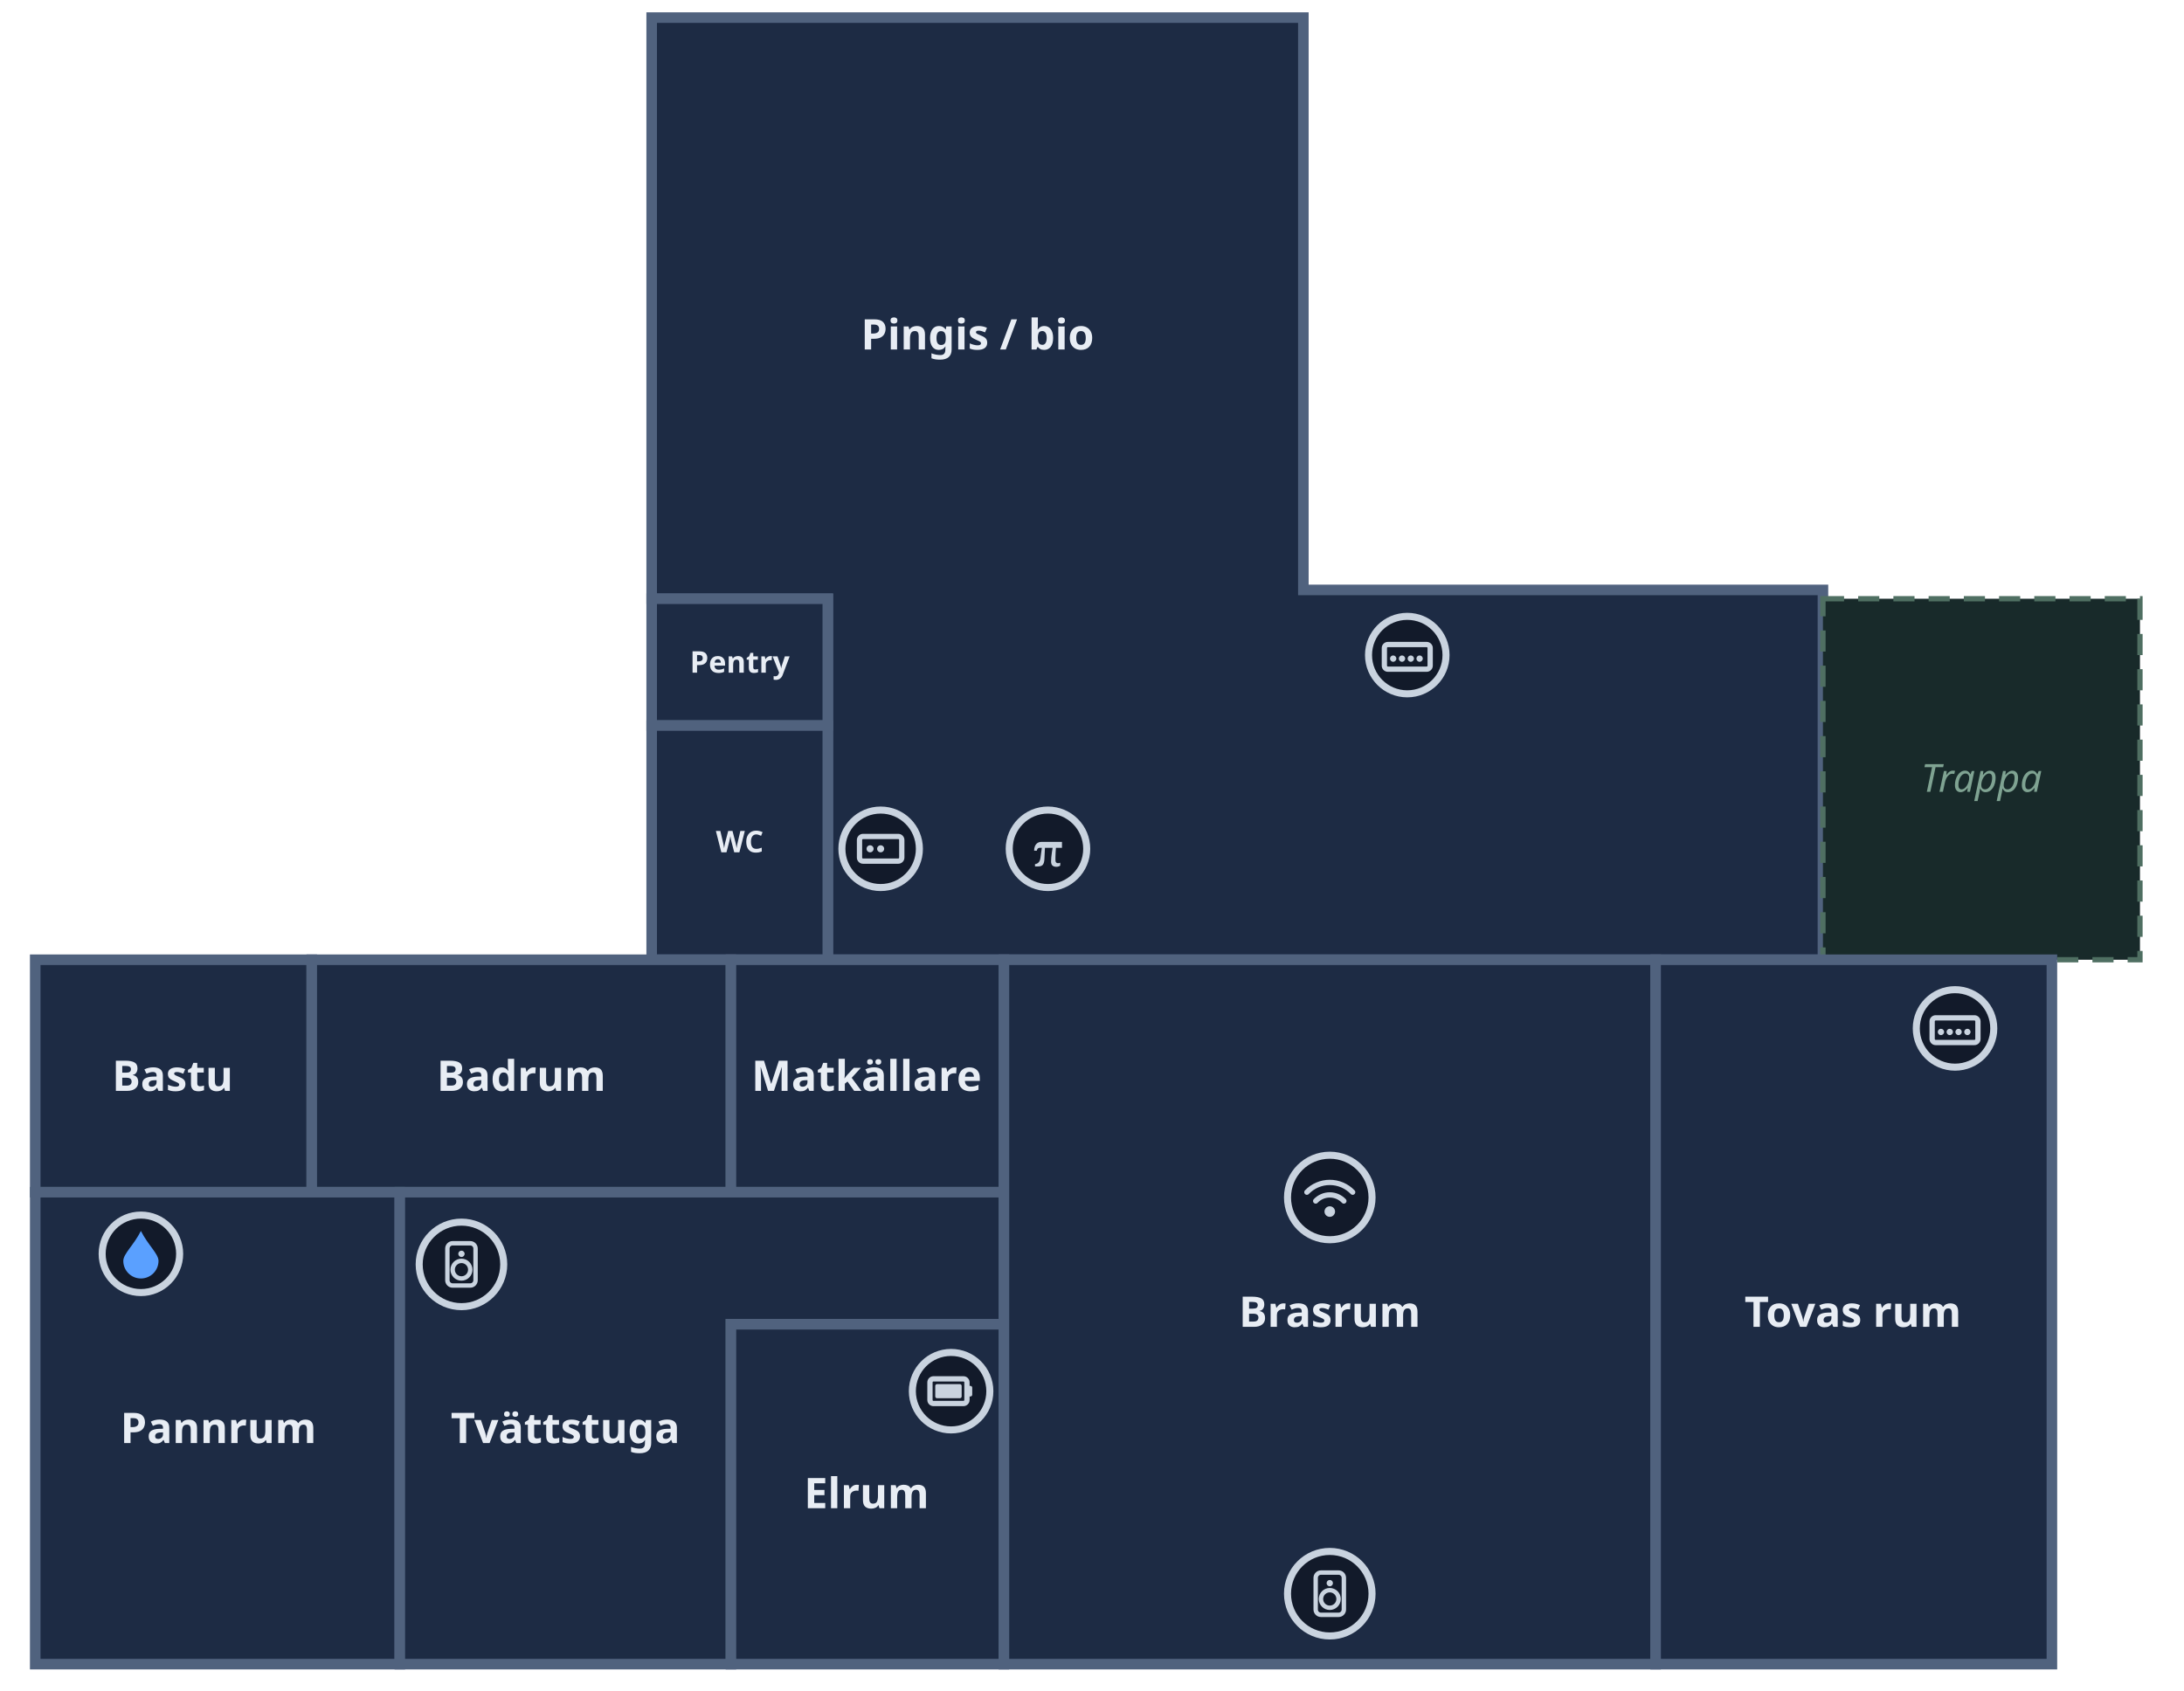
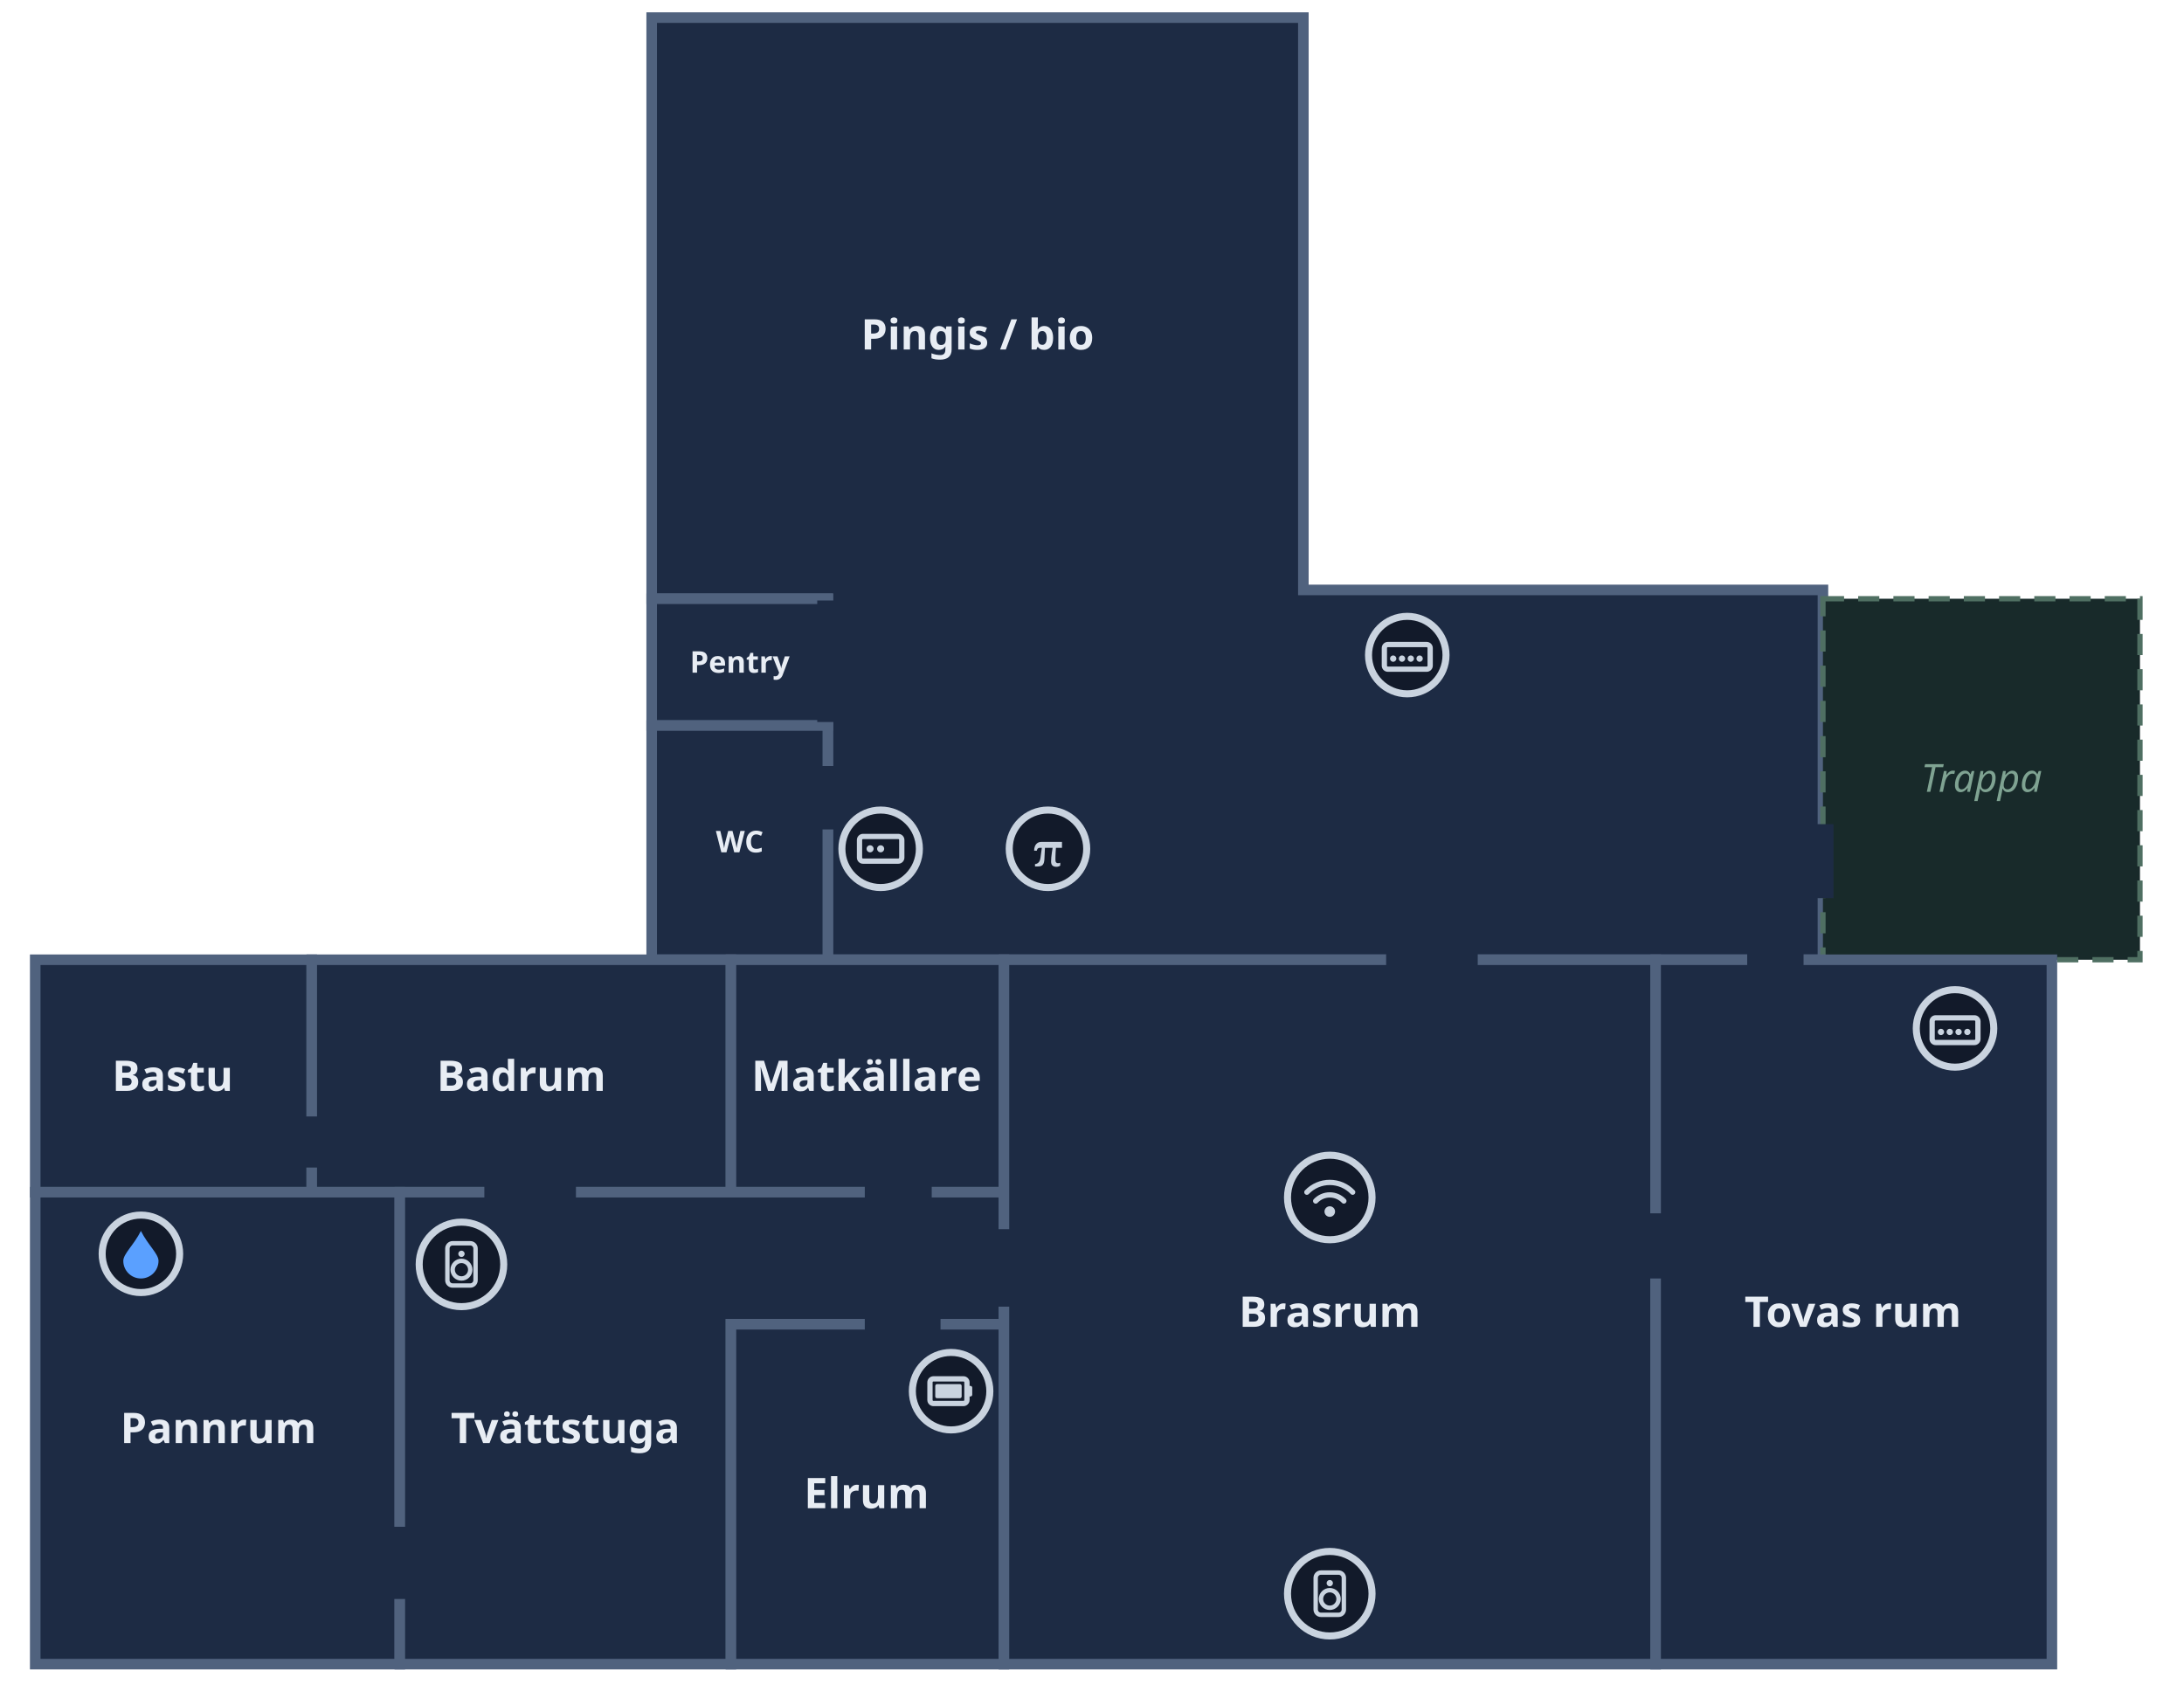
<svg xmlns="http://www.w3.org/2000/svg" viewBox="0 0 1240 960" width="1240" height="960">
  <style>
.room{fill:#1d2b44;stroke:#50627e;stroke-width:6}
.outdoor{fill:#182a2a;stroke:#4f6f62;stroke-width:3;stroke-dasharray:12 8}
+ .door{stroke:#1d2b44;stroke-width:12;pointer-events:none}
.label{font:600 24px sans-serif;fill:#e8edf4;text-anchor:middle;dominant-baseline:middle;pointer-events:none}
.outdoor-label{font:italic 22px sans-serif;fill:#7fa392}
.small{font-size:17px}
.motion{fill:none;stroke:none;pointer-events:none}
.ap circle{fill:#121a2a;stroke:#c9d3df;stroke-width:4}
.ap circle.dot{fill:#c9d3df;stroke:none}
.ap path{fill:none;stroke:#c9d3df;stroke-width:3;stroke-linecap:round}
.small-value{font-size:20px}
.device circle{fill:#121a2a;stroke:#c9d3df;stroke-width:4}
.device rect{fill:none;stroke:#c9d3df;stroke-width:3}
.device circle.dot{fill:#c9d3df;stroke:none}
.device rect.solid{fill:#c9d3df;stroke:none}
.device .glyph{font:700 26px serif;fill:#c9d3df;text-anchor:middle;dominant-baseline:middle}
.device path.fill{fill:#5aa0ff}
.speaker circle{fill:#121a2a;stroke:#c9d3df;stroke-width:4}
.speaker rect,.speaker circle.cone{fill:none;stroke:#c9d3df;stroke-width:2.5}
.speaker circle.dot{fill:#c9d3df;stroke:none}
.value{font:500 22px sans-serif;fill:#9aa7b8;text-anchor:middle;dominant-baseline:middle;pointer-events:none}
</style>
  <polygon id="pingisrummet" class="room" points="370,10 740,10 740,335 1035,335 1035,545 470,545 470,340 370,340" />
  <polygon id="pentry" class="room" points="370,340 470,340 470,412 370,412" />
  <polygon id="toalett_pingisrum" class="room" points="370,412 470,412 470,545 370,545" />
  <polygon id="trappa" class="outdoor" points="1035,340 1215,340 1215,545 1035,545" />
  <polygon id="bastun" class="room" points="20,545 177,545 177,677 20,677" />
  <polygon id="badrum_kallare" class="room" points="177,545 415,545 415,677 177,677" />
  <polygon id="matkallare" class="room" points="415,545 570,545 570,677 415,677" />
  <polygon id="pannrum" class="room" points="20,677 227,677 227,945 20,945" />
  <polygon id="tvattstuga" class="room" points="227,677 570,677 570,752 415,752 415,945 227,945" />
  <polygon id="elrum" class="room" points="415,752 570,752 570,945 415,945" />
  <polygon id="familjerum" class="room" points="570,545 940,545 940,945 570,945" />
  <polygon id="tovas_rum" class="room" points="940,545 1165,545 1165,945 940,945" />
+   <line class="door" x1="470" y1="341" x2="470" y2="410" />
+   <line class="door" x1="470" y1="435" x2="470" y2="471" />
+   <line class="door" x1="1035" y1="468" x2="1035" y2="510" />
+   <line class="door" x1="787" y1="545" x2="839" y2="545" />
+   <line class="door" x1="992" y1="545" x2="1024" y2="545" />
+   <line class="door" x1="177" y1="634" x2="177" y2="663" />
+   <line class="door" x1="275" y1="677" x2="327" y2="677" />
+   <line class="door" x1="491" y1="677" x2="529" y2="677" />
+   <line class="door" x1="570" y1="698" x2="570" y2="742" />
+   <line class="door" x1="491" y1="752" x2="534" y2="752" />
+   <line class="door" x1="227" y1="867" x2="227" y2="908" />
+   <line class="door" x1="940" y1="689" x2="940" y2="726" />
  <polygon id="pingisrummet_motion" class="motion" points="370,10 740,10 740,335 1035,335 1035,545 470,545 470,340 370,340" />
  <polygon id="pentry_motion" class="motion" points="370,340 470,340 470,412 370,412" />
  <polygon id="toalett_pingisrum_motion" class="motion" points="370,412 470,412 470,545 370,545" />
  <polygon id="bastun_motion" class="motion" points="20,545 177,545 177,677 20,677" />
  <polygon id="badrum_kallare_motion" class="motion" points="177,545 415,545 415,677 177,677" />
  <polygon id="matkallare_motion" class="motion" points="415,545 570,545 570,677 415,677" />
  <polygon id="pannrum_motion" class="motion" points="20,677 227,677 227,945 20,945" />
  <polygon id="tvattstuga_motion" class="motion" points="227,677 570,677 570,752 415,752 415,945 227,945" />
  <polygon id="elrum_motion" class="motion" points="415,752 570,752 570,945 415,945" />
  <polygon id="familjerum_motion" class="motion" points="570,545 940,545 940,945 570,945" />
  <polygon id="tovas_rum_motion" class="motion" points="940,545 1165,545 1165,945 940,945" />
  <text id="pingisrummet_label" class="label" x="555" y="190">Pingis / bio</text>
  <text id="pingisrummet_temp" class="value" x="555" y="224" />
  <text id="pentry_label" class="label small" x="420" y="376">Pentry</text>
  <text id="pentry_temp" class="value" x="420" y="410" />
  <text id="toalett_pingisrum_label" class="label small" x="420" y="478">WC</text>
  <text id="toalett_pingisrum_temp" class="value" x="420" y="512" />
  <text id="trappa_label" class="label outdoor-label" x="1125" y="442">Trappa</text>
  <text id="bastun_label" class="label" x="98" y="611">Bastu</text>
  <text id="bastun_temp" class="value" x="98" y="645" />
  <text id="badrum_kallare_label" class="label" x="296" y="611">Badrum</text>
  <text id="badrum_kallare_temp" class="value" x="296" y="645" />
  <text id="matkallare_label" class="label" x="492" y="611">Matkällare</text>
  <text id="matkallare_temp" class="value" x="492" y="645" />
  <text id="pannrum_label" class="label" x="124" y="811">Pannrum</text>
  <text id="pannrum_temp" class="value" x="124" y="845" />
  <text id="tvattstuga_label" class="label" x="321" y="811">Tvättstuga</text>
  <text id="tvattstuga_temp" class="value" x="321" y="845" />
  <text id="elrum_label" class="label" x="492" y="848">Elrum</text>
  <text id="elrum_temp" class="value" x="492" y="882" />
  <text id="familjerum_label" class="label" x="755" y="745">Brasrum</text>
  <text id="familjerum_temp" class="value" x="755" y="779" />
  <text id="tovas_rum_label" class="label" x="1052" y="745">Tovas rum</text>
  <text id="tovas_rum_temp" class="value" x="1052" y="779" />
  <g id="ap_u6_lite" class="ap">
    <circle cx="755" cy="680" r="24" />
    <path d="M742,677 a18,18 0 0 1 26,0 M747,682 a11,11 0 0 1 16,0" />
    <circle class="dot" cx="755" cy="688" r="3" />
  </g>
  <text id="ap_u6_lite_clients" class="value small-value" x="755" y="720" />
  <g id="udm" class="device">
    <circle cx="500" cy="482" r="22" />
    <rect x="488" y="475" width="24" height="14" rx="2" />
    <circle class="dot" cx="494" cy="482" r="2" />
    <circle class="dot" cx="500" cy="482" r="2" />
  </g>
  <text id="udm_value" class="value small-value" x="500" y="520" />
  <g id="raspberry_pi" class="device">
    <circle cx="595" cy="482" r="22" />
    <text class="glyph" x="595" y="483">π</text>
  </g>
  <text id="raspberry_pi_value" class="value small-value" x="595" y="520" />
  <g id="vattenmatare" class="device">
    <circle cx="80" cy="712" r="22" />
    <path class="fill" d="M80,699 C84,707 90,712 90,716 a10,10 0 0 1 -20,0 C70,712 76,707 80,699 z" />
  </g>
  <text id="vattenmatare_value" class="value small-value" x="80" y="750" />
  <g id="usw_lite_8_poe_pingis" class="device">
    <circle cx="799" cy="372" r="22" />
    <rect x="786" y="366" width="26" height="14" rx="2" />
    <circle class="dot" cx="791" cy="374" r="1.8" />
    <circle class="dot" cx="796" cy="374" r="1.8" />
    <circle class="dot" cx="801" cy="374" r="1.8" />
    <circle class="dot" cx="806" cy="374" r="1.8" />
  </g>
  <text id="usw_lite_8_poe_pingis_value" class="value small-value" x="799" y="410" />
  <g id="us_8_60w" class="device">
    <circle cx="1110" cy="584" r="22" />
    <rect x="1097" y="578" width="26" height="14" rx="2" />
    <circle class="dot" cx="1102" cy="586" r="1.8" />
    <circle class="dot" cx="1107" cy="586" r="1.8" />
    <circle class="dot" cx="1112" cy="586" r="1.8" />
    <circle class="dot" cx="1117" cy="586" r="1.8" />
  </g>
  <text id="us_8_60w_value" class="value small-value" x="1110" y="622" />
  <g id="hembatteri" class="device">
    <circle cx="540" cy="790" r="22" />
    <rect x="528" y="783" width="21" height="14" rx="2" />
    <rect class="solid" x="549" y="787" width="3" height="6" rx="1" />
    <rect class="solid" x="531" y="786" width="15" height="8" rx="1" />
  </g>
  <text id="hembatteri_value" class="value small-value" x="540" y="828" />
  <g id="sonos_brasrum" class="speaker">
    <circle cx="755" cy="905" r="24" />
    <rect x="747" y="893" width="16" height="24" rx="3" />
    <circle class="cone" cx="755" cy="908" r="5" />
    <circle class="dot" cx="755" cy="899" r="1.8" />
  </g>
  <g id="sonos_tvattstuga" class="speaker">
    <circle cx="262" cy="718" r="24" />
    <rect x="254" y="706" width="16" height="24" rx="3" />
    <circle class="cone" cx="262" cy="721" r="5" />
    <circle class="dot" cx="262" cy="712" r="1.8" />
  </g>
</svg>
